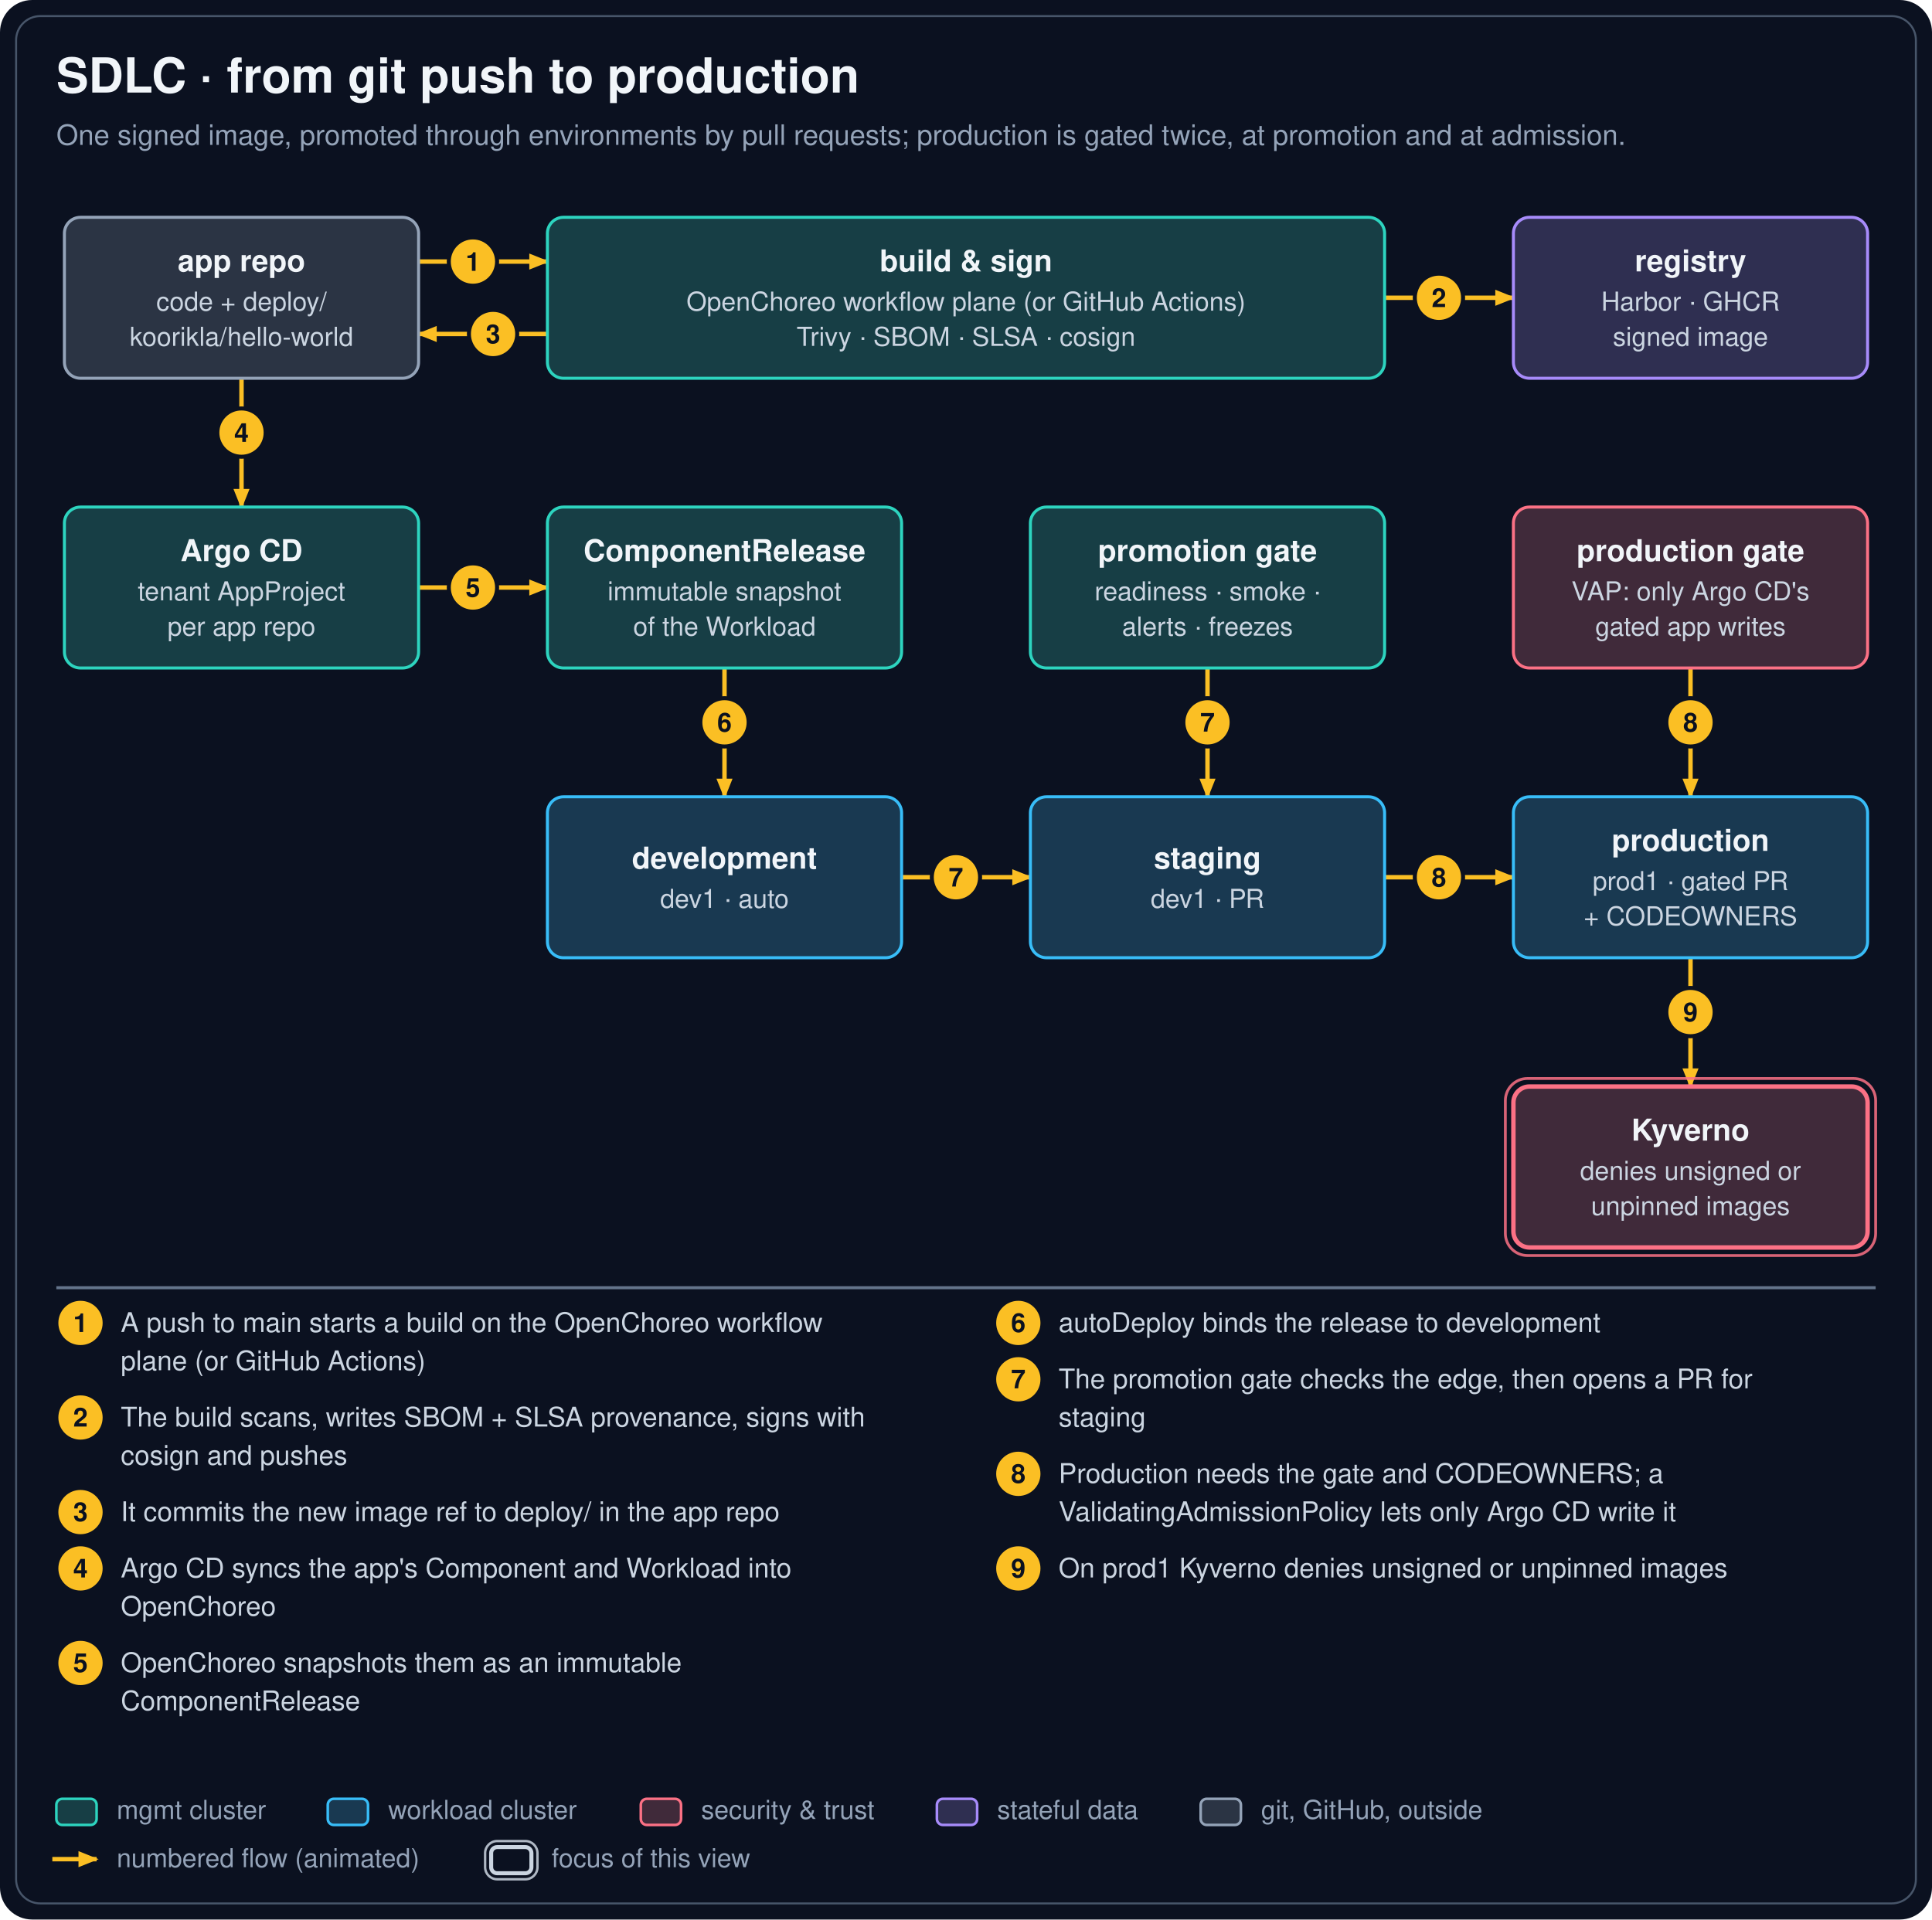
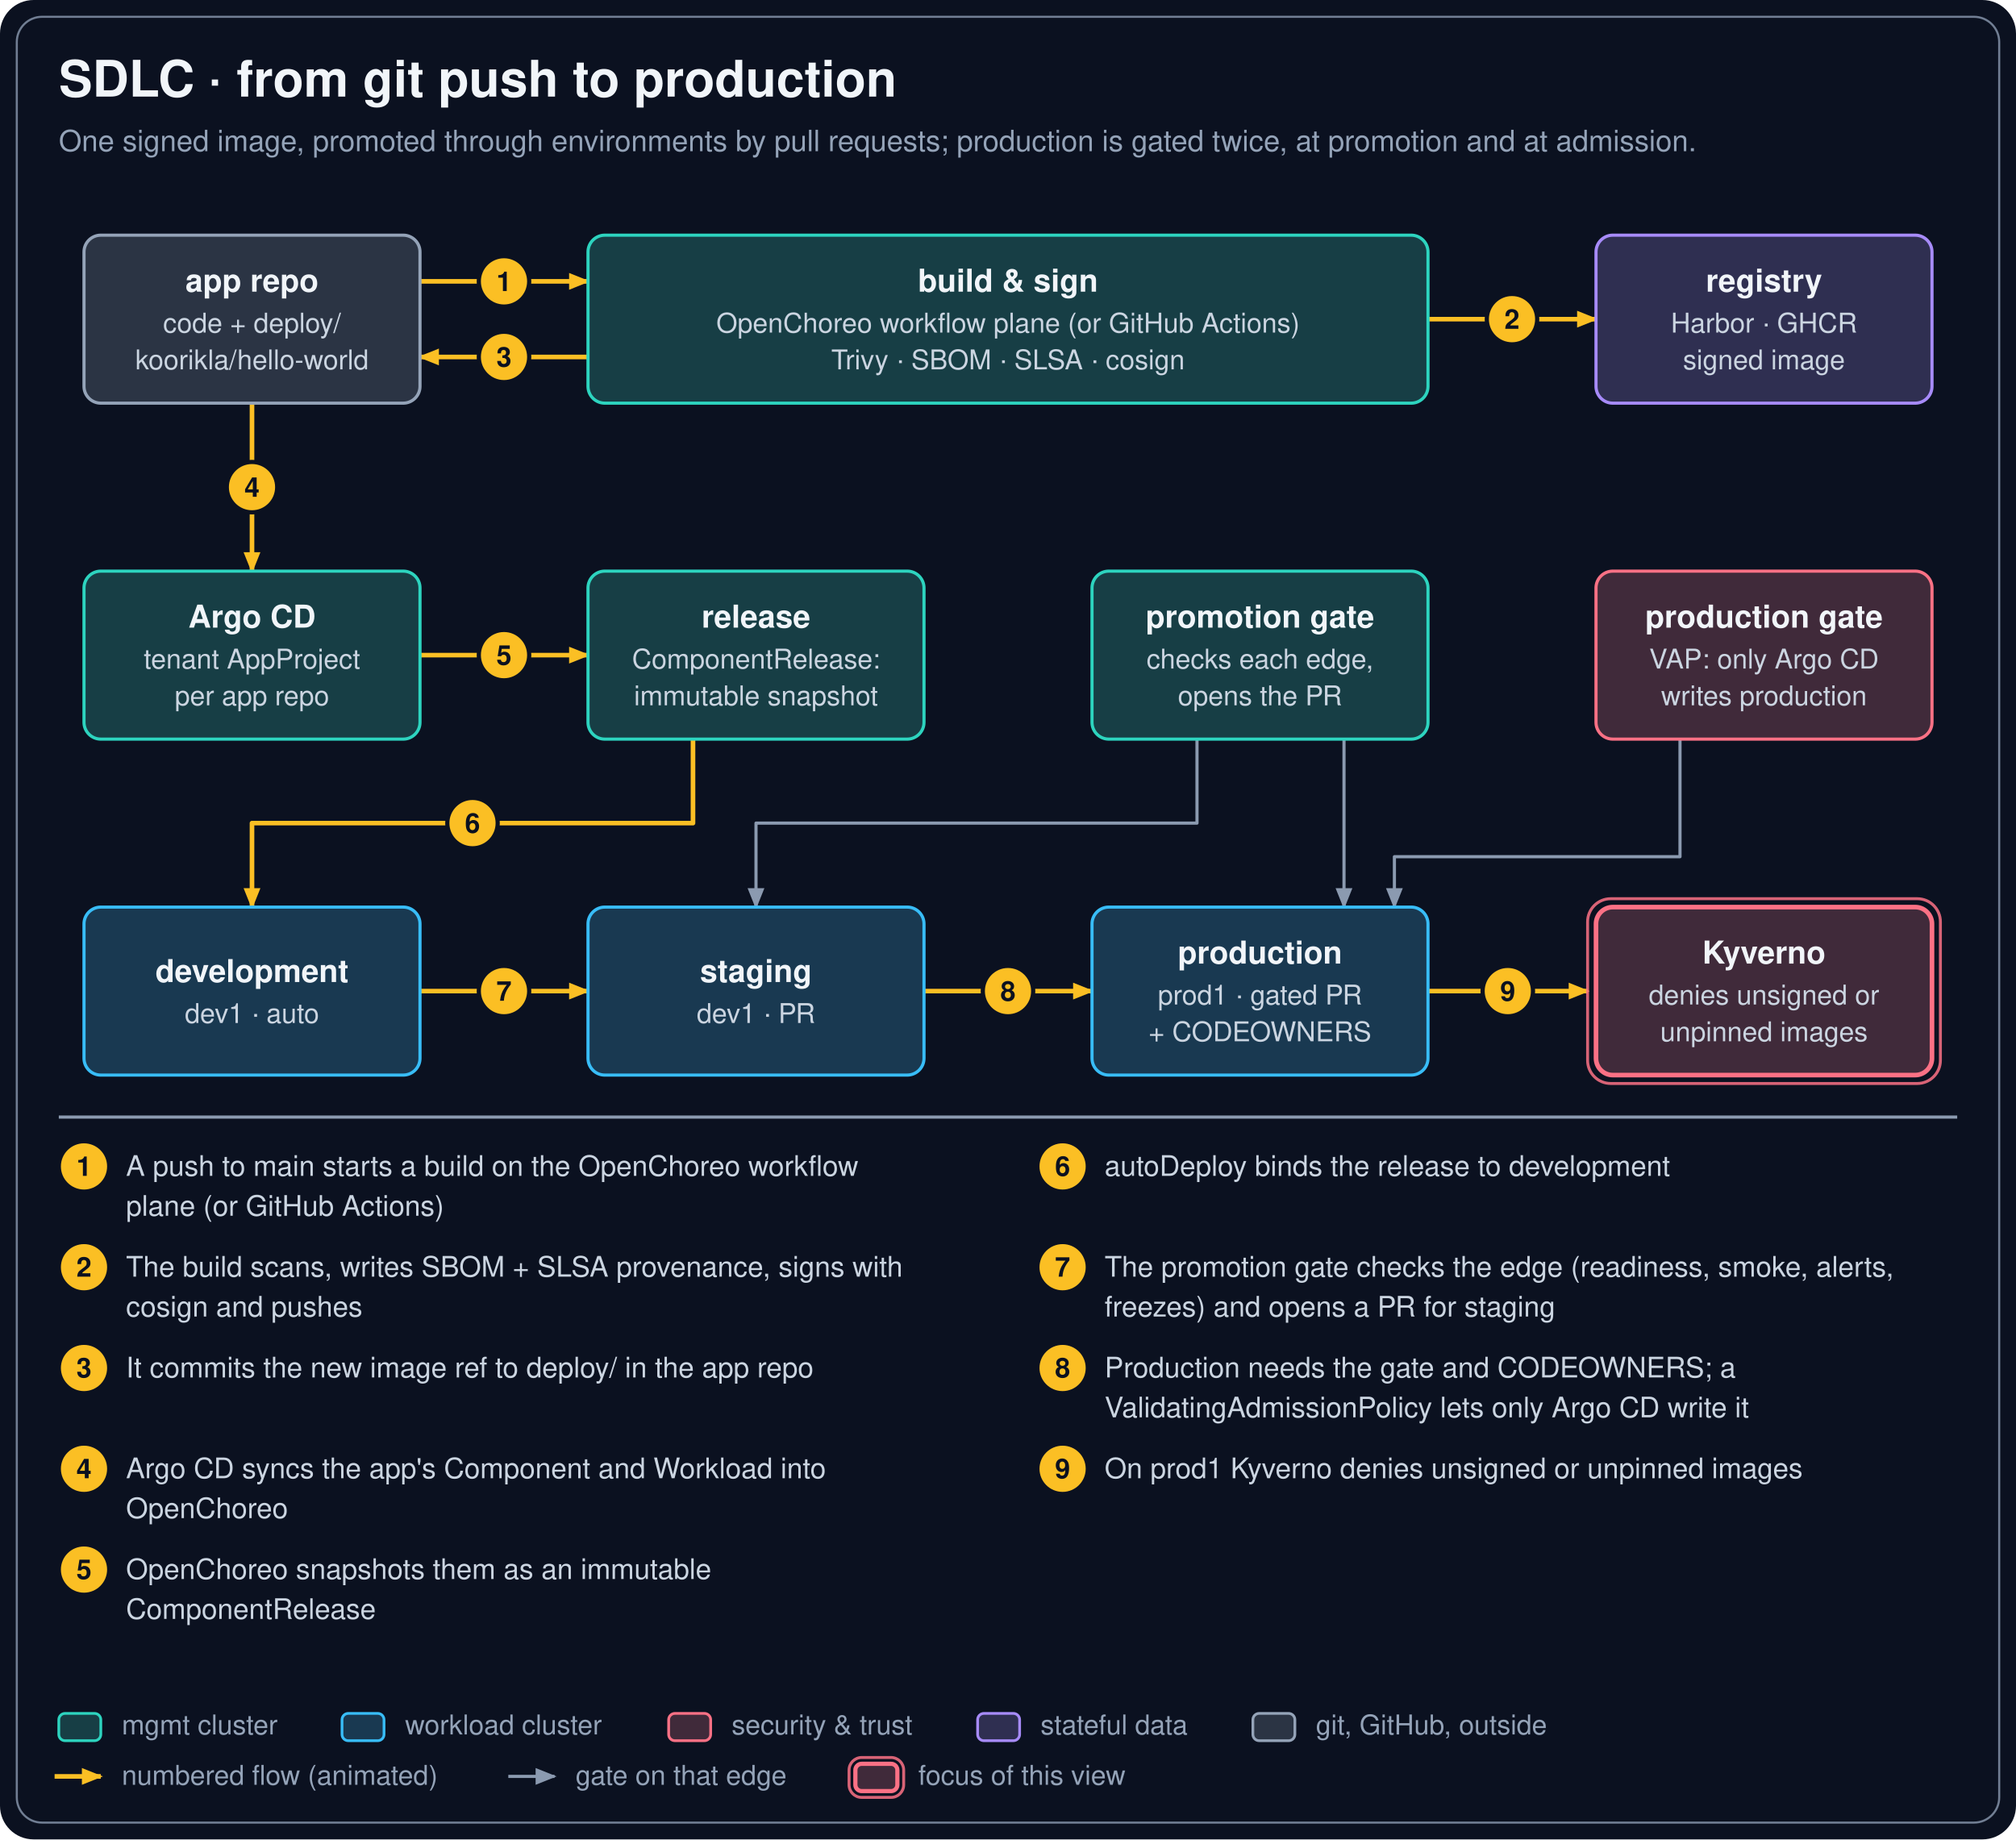
- <svg xmlns="http://www.w3.org/2000/svg" width="960" height="954" viewBox="0 0 960 954" role="img" aria-label="SDLC · from git push to production">
+ <svg xmlns="http://www.w3.org/2000/svg" width="960" height="876" viewBox="0 0 960 876" role="img" aria-label="SDLC · from git push to production">
  <style>.s{font-family:'Segoe UI','Helvetica Neue',Helvetica,Arial,'Liberation Sans',sans-serif}.m{font-family:'JetBrains Mono',SFMono-Regular,Menlo,Consolas,'Liberation Mono',monospace}.fx{fill:none;stroke-width:3.2;stroke-linecap:round;stroke-dasharray:4 10;opacity:0;animation:fxdash .9s linear infinite,fxseq 12.40s linear infinite both}@keyframes fxdash{to{stroke-dashoffset:-14}}@keyframes fxseq{0%{opacity:0}3%{opacity:1}21.3%{opacity:1}26.3%{opacity:0}100%{opacity:0}}@media (prefers-reduced-motion:reduce){.fx{animation:none;opacity:0}}</style>
  <defs>
+     <marker id="ah8b9ab0" markerWidth="10" markerHeight="8" refX="9" refY="4" orient="auto" markerUnits="userSpaceOnUse">
+       <path d="M0,0 L10,4 L0,8 z" fill="#8b9ab0" />
+     </marker>
    <marker id="ahfbbf24" markerWidth="10" markerHeight="8" refX="9" refY="4" orient="auto" markerUnits="userSpaceOnUse">
      <path d="M0,0 L10,4 L0,8 z" fill="#fbbf24" />
    </marker>
  </defs>
-   <rect width="960" height="954" rx="16" fill="#0b1120" />
-   <rect x="8" y="8" width="944" height="938" rx="12" fill="none" stroke="#475569" />
-   <path d="M 208.0 130.0 L 272.0 130.0" fill="none" stroke="#fbbf24" stroke-width="2.2" stroke-linejoin="round" marker-end="url(#ahfbbf24)" />
-   <path d="M 688.0 148.0 L 752.0 148.0" fill="none" stroke="#fbbf24" stroke-width="2.2" stroke-linejoin="round" marker-end="url(#ahfbbf24)" />
-   <path d="M 272.0 166.0 L 208.0 166.0" fill="none" stroke="#fbbf24" stroke-width="2.2" stroke-linejoin="round" marker-end="url(#ahfbbf24)" />
-   <path d="M 120.0 188.0 L 120.0 252.0" fill="none" stroke="#fbbf24" stroke-width="2.2" stroke-linejoin="round" marker-end="url(#ahfbbf24)" />
-   <path d="M 208.0 292.0 L 272.0 292.0" fill="none" stroke="#fbbf24" stroke-width="2.2" stroke-linejoin="round" marker-end="url(#ahfbbf24)" />
-   <path d="M 360.0 332.0 L 360.0 396.0" fill="none" stroke="#fbbf24" stroke-width="2.2" stroke-linejoin="round" marker-end="url(#ahfbbf24)" />
-   <path d="M 448.0 436.0 L 512.0 436.0" fill="none" stroke="#fbbf24" stroke-width="2.2" stroke-linejoin="round" marker-end="url(#ahfbbf24)" />
-   <path d="M 600.0 332.0 L 600.0 396.0" fill="none" stroke="#fbbf24" stroke-width="2.2" stroke-linejoin="round" marker-end="url(#ahfbbf24)" />
-   <path d="M 688.0 436.0 L 752.0 436.0" fill="none" stroke="#fbbf24" stroke-width="2.2" stroke-linejoin="round" marker-end="url(#ahfbbf24)" />
-   <path d="M 840.0 332.0 L 840.0 396.0" fill="none" stroke="#fbbf24" stroke-width="2.2" stroke-linejoin="round" marker-end="url(#ahfbbf24)" />
-   <path d="M 840.0 476.0 L 840.0 540.0" fill="none" stroke="#fbbf24" stroke-width="2.2" stroke-linejoin="round" marker-end="url(#ahfbbf24)" />
-   <path class="fx" d="M 208.0 130.0 L 272.0 130.0" stroke="#fde5a7" style="animation-delay:0s,0.00s" />
-   <path class="fx" d="M 688.0 148.0 L 752.0 148.0" stroke="#fde5a7" style="animation-delay:0s,1.10s" />
-   <path class="fx" d="M 272.0 166.0 L 208.0 166.0" stroke="#fde5a7" style="animation-delay:0s,2.20s" />
-   <path class="fx" d="M 120.0 188.0 L 120.0 252.0" stroke="#fde5a7" style="animation-delay:0s,3.30s" />
-   <path class="fx" d="M 208.0 292.0 L 272.0 292.0" stroke="#fde5a7" style="animation-delay:0s,4.40s" />
-   <path class="fx" d="M 360.0 332.0 L 360.0 396.0" stroke="#fde5a7" style="animation-delay:0s,5.50s" />
-   <path class="fx" d="M 448.0 436.0 L 512.0 436.0" stroke="#fde5a7" style="animation-delay:0s,6.60s" />
-   <path class="fx" d="M 600.0 332.0 L 600.0 396.0" stroke="#fde5a7" style="animation-delay:0s,6.60s" />
-   <path class="fx" d="M 688.0 436.0 L 752.0 436.0" stroke="#fde5a7" style="animation-delay:0s,7.70s" />
-   <path class="fx" d="M 840.0 332.0 L 840.0 396.0" stroke="#fde5a7" style="animation-delay:0s,7.70s" />
-   <path class="fx" d="M 840.0 476.0 L 840.0 540.0" stroke="#fde5a7" style="animation-delay:0s,8.80s" />
-   <rect x="32" y="108" width="176" height="80" rx="8" fill="#2b3444" stroke="#94a3b8" stroke-width="1.5" />
-   <text class="s" x="120.0" y="134.9" font-size="15" fill="#f1f5f9" font-weight="600" text-anchor="middle">app repo</text>
-   <text class="s" x="120.0" y="154.4" font-size="13" fill="#cbd5e1" text-anchor="middle">code + deploy/</text>
-   <text class="s" x="120.0" y="171.9" font-size="13" fill="#cbd5e1" text-anchor="middle">koorikla/hello-world</text>
-   <rect x="272" y="108" width="416" height="80" rx="8" fill="#173e45" stroke="#2dd4bf" stroke-width="1.5" />
-   <text class="s" x="480.0" y="134.9" font-size="15" fill="#f1f5f9" font-weight="600" text-anchor="middle">build &amp; sign</text>
-   <text class="s" x="480.0" y="154.4" font-size="13" fill="#cbd5e1" text-anchor="middle">OpenChoreo workflow plane (or GitHub Actions)</text>
-   <text class="s" x="480.0" y="171.9" font-size="13" fill="#cbd5e1" text-anchor="middle">Trivy · SBOM · SLSA · cosign</text>
-   <rect x="752" y="108" width="176" height="80" rx="8" fill="#2f2f51" stroke="#a78bfa" stroke-width="1.5" />
-   <text class="s" x="840.0" y="134.9" font-size="15" fill="#f1f5f9" font-weight="600" text-anchor="middle">registry</text>
-   <text class="s" x="840.0" y="154.4" font-size="13" fill="#cbd5e1" text-anchor="middle">Harbor · GHCR</text>
-   <text class="s" x="840.0" y="171.9" font-size="13" fill="#cbd5e1" text-anchor="middle">signed image</text>
-   <rect x="32" y="252" width="176" height="80" rx="8" fill="#173e45" stroke="#2dd4bf" stroke-width="1.5" />
-   <text class="s" x="120.0" y="278.9" font-size="15" fill="#f1f5f9" font-weight="600" text-anchor="middle">Argo CD</text>
-   <text class="s" x="120.0" y="298.4" font-size="13" fill="#cbd5e1" text-anchor="middle">tenant AppProject</text>
-   <text class="s" x="120.0" y="315.9" font-size="13" fill="#cbd5e1" text-anchor="middle">per app repo</text>
-   <rect x="272" y="252" width="176" height="80" rx="8" fill="#173e45" stroke="#2dd4bf" stroke-width="1.5" />
-   <text class="s" x="360.0" y="278.9" font-size="15" fill="#f1f5f9" font-weight="600" text-anchor="middle">ComponentRelease</text>
-   <text class="s" x="360.0" y="298.4" font-size="13" fill="#cbd5e1" text-anchor="middle">immutable snapshot</text>
-   <text class="s" x="360.0" y="315.9" font-size="13" fill="#cbd5e1" text-anchor="middle">of the Workload</text>
-   <rect x="512" y="252" width="176" height="80" rx="8" fill="#173e45" stroke="#2dd4bf" stroke-width="1.5" />
-   <text class="s" x="600.0" y="278.9" font-size="15" fill="#f1f5f9" font-weight="600" text-anchor="middle">promotion gate</text>
-   <text class="s" x="600.0" y="298.4" font-size="13" fill="#cbd5e1" text-anchor="middle">readiness · smoke ·</text>
-   <text class="s" x="600.0" y="315.9" font-size="13" fill="#cbd5e1" text-anchor="middle">alerts · freezes</text>
-   <rect x="752" y="252" width="176" height="80" rx="8" fill="#402a3a" stroke="#fb7185" stroke-width="1.5" />
-   <text class="s" x="840.0" y="278.9" font-size="15" fill="#f1f5f9" font-weight="600" text-anchor="middle">production gate</text>
-   <text class="s" x="840.0" y="298.4" font-size="13" fill="#cbd5e1" text-anchor="middle">VAP: only Argo CD's</text>
-   <text class="s" x="840.0" y="315.9" font-size="13" fill="#cbd5e1" text-anchor="middle">gated app writes</text>
-   <rect x="272" y="396" width="176" height="80" rx="8" fill="#193951" stroke="#38bdf8" stroke-width="1.5" />
-   <text class="s" x="360.0" y="431.7" font-size="15" fill="#f1f5f9" font-weight="600" text-anchor="middle">development</text>
-   <text class="s" x="360.0" y="451.2" font-size="13" fill="#cbd5e1" text-anchor="middle">dev1 · auto</text>
-   <rect x="512" y="396" width="176" height="80" rx="8" fill="#193951" stroke="#38bdf8" stroke-width="1.5" />
-   <text class="s" x="600.0" y="431.7" font-size="15" fill="#f1f5f9" font-weight="600" text-anchor="middle">staging</text>
-   <text class="s" x="600.0" y="451.2" font-size="13" fill="#cbd5e1" text-anchor="middle">dev1 · PR</text>
-   <rect x="752" y="396" width="176" height="80" rx="8" fill="#193951" stroke="#38bdf8" stroke-width="1.5" />
-   <text class="s" x="840.0" y="422.9" font-size="15" fill="#f1f5f9" font-weight="600" text-anchor="middle">production</text>
-   <text class="s" x="840.0" y="442.4" font-size="13" fill="#cbd5e1" text-anchor="middle">prod1 · gated PR</text>
-   <text class="s" x="840.0" y="459.9" font-size="13" fill="#cbd5e1" text-anchor="middle">+ CODEOWNERS</text>
-   <rect x="748" y="536" width="184" height="88" rx="11" fill="none" stroke="#fb7185" stroke-opacity=".85" stroke-width="1.4" />
-   <rect x="752" y="540" width="176" height="80" rx="8" fill="#402a3a" stroke="#fb7185" stroke-width="2.2" />
-   <text class="s" x="840.0" y="566.9" font-size="15" fill="#f1f5f9" font-weight="600" text-anchor="middle">Kyverno</text>
-   <text class="s" x="840.0" y="586.4" font-size="13" fill="#cbd5e1" text-anchor="middle">denies unsigned or</text>
-   <text class="s" x="840.0" y="603.9" font-size="13" fill="#cbd5e1" text-anchor="middle">unpinned images</text>
+   <rect width="960" height="876" rx="16" fill="#0b1120" />
+   <rect x="8" y="8" width="944" height="860" rx="12" fill="none" stroke="#8b9ab0" stroke-opacity=".8" />
+   <path d="M 200.0 134.0 L 280.0 134.0" fill="none" stroke="#fbbf24" stroke-width="2.2" stroke-linejoin="round" marker-end="url(#ahfbbf24)" />
+   <path d="M 680.0 152.0 L 760.0 152.0" fill="none" stroke="#fbbf24" stroke-width="2.2" stroke-linejoin="round" marker-end="url(#ahfbbf24)" />
+   <path d="M 280.0 170.0 L 200.0 170.0" fill="none" stroke="#fbbf24" stroke-width="2.2" stroke-linejoin="round" marker-end="url(#ahfbbf24)" />
+   <path d="M 120.0 192.0 L 120.0 272.0" fill="none" stroke="#fbbf24" stroke-width="2.2" stroke-linejoin="round" marker-end="url(#ahfbbf24)" />
+   <path d="M 200.0 312.0 L 280.0 312.0" fill="none" stroke="#fbbf24" stroke-width="2.2" stroke-linejoin="round" marker-end="url(#ahfbbf24)" />
+   <path d="M 330.0 352.0 L 330.0 392.0 L 120.0 392.0 L 120.0 432.0" fill="none" stroke="#fbbf24" stroke-width="2.2" stroke-linejoin="round" marker-end="url(#ahfbbf24)" />
+   <path d="M 200.0 472.0 L 280.0 472.0" fill="none" stroke="#fbbf24" stroke-width="2.2" stroke-linejoin="round" marker-end="url(#ahfbbf24)" />
+   <path d="M 440.0 472.0 L 520.0 472.0" fill="none" stroke="#fbbf24" stroke-width="2.2" stroke-linejoin="round" marker-end="url(#ahfbbf24)" />
+   <path d="M 680.0 472.0 L 756.0 472.0" fill="none" stroke="#fbbf24" stroke-width="2.2" stroke-linejoin="round" marker-end="url(#ahfbbf24)" />
+   <path d="M 570.0 352.0 L 570.0 392.0 L 360.0 392.0 L 360.0 432.0" fill="none" stroke="#8b9ab0" stroke-width="1.5" stroke-linejoin="round" marker-end="url(#ah8b9ab0)" />
+   <path d="M 640.0 352.0 L 640.0 432.0" fill="none" stroke="#8b9ab0" stroke-width="1.5" stroke-linejoin="round" marker-end="url(#ah8b9ab0)" />
+   <path d="M 800.0 352.0 L 800.0 408.0 L 664.0 408.0 L 664.0 432.0" fill="none" stroke="#8b9ab0" stroke-width="1.5" stroke-linejoin="round" marker-end="url(#ah8b9ab0)" />
+   <path class="fx" d="M 200.0 134.0 L 280.0 134.0" stroke="#fde5a7" style="animation-delay:0s,0.00s" />
+   <path class="fx" d="M 680.0 152.0 L 760.0 152.0" stroke="#fde5a7" style="animation-delay:0s,1.10s" />
+   <path class="fx" d="M 280.0 170.0 L 200.0 170.0" stroke="#fde5a7" style="animation-delay:0s,2.20s" />
+   <path class="fx" d="M 120.0 192.0 L 120.0 272.0" stroke="#fde5a7" style="animation-delay:0s,3.30s" />
+   <path class="fx" d="M 200.0 312.0 L 280.0 312.0" stroke="#fde5a7" style="animation-delay:0s,4.40s" />
+   <path class="fx" d="M 330.0 352.0 L 330.0 392.0 L 120.0 392.0 L 120.0 432.0" stroke="#fde5a7" style="animation-delay:0s,5.50s" />
+   <path class="fx" d="M 200.0 472.0 L 280.0 472.0" stroke="#fde5a7" style="animation-delay:0s,6.60s" />
+   <path class="fx" d="M 440.0 472.0 L 520.0 472.0" stroke="#fde5a7" style="animation-delay:0s,7.70s" />
+   <path class="fx" d="M 680.0 472.0 L 756.0 472.0" stroke="#fde5a7" style="animation-delay:0s,8.80s" />
+   <rect x="40" y="112" width="160" height="80" rx="8" fill="#2b3444" stroke="#94a3b8" stroke-width="1.5" />
+   <text class="s" x="120.0" y="138.9" font-size="15" fill="#f1f5f9" font-weight="600" text-anchor="middle">app repo</text>
+   <text class="s" x="120.0" y="158.4" font-size="13" fill="#cbd5e1" text-anchor="middle">code + deploy/</text>
+   <text class="s" x="120.0" y="175.9" font-size="13" fill="#cbd5e1" text-anchor="middle">koorikla/hello-world</text>
+   <rect x="280" y="112" width="400" height="80" rx="8" fill="#173e45" stroke="#2dd4bf" stroke-width="1.5" />
+   <text class="s" x="480.0" y="138.9" font-size="15" fill="#f1f5f9" font-weight="600" text-anchor="middle">build &amp; sign</text>
+   <text class="s" x="480.0" y="158.4" font-size="13" fill="#cbd5e1" text-anchor="middle">OpenChoreo workflow plane (or GitHub Actions)</text>
+   <text class="s" x="480.0" y="175.9" font-size="13" fill="#cbd5e1" text-anchor="middle">Trivy · SBOM · SLSA · cosign</text>
+   <rect x="760" y="112" width="160" height="80" rx="8" fill="#2f2f51" stroke="#a78bfa" stroke-width="1.5" />
+   <text class="s" x="840.0" y="138.9" font-size="15" fill="#f1f5f9" font-weight="600" text-anchor="middle">registry</text>
+   <text class="s" x="840.0" y="158.4" font-size="13" fill="#cbd5e1" text-anchor="middle">Harbor · GHCR</text>
+   <text class="s" x="840.0" y="175.9" font-size="13" fill="#cbd5e1" text-anchor="middle">signed image</text>
+   <rect x="40" y="272" width="160" height="80" rx="8" fill="#173e45" stroke="#2dd4bf" stroke-width="1.5" />
+   <text class="s" x="120.0" y="298.9" font-size="15" fill="#f1f5f9" font-weight="600" text-anchor="middle">Argo CD</text>
+   <text class="s" x="120.0" y="318.4" font-size="13" fill="#cbd5e1" text-anchor="middle">tenant AppProject</text>
+   <text class="s" x="120.0" y="335.9" font-size="13" fill="#cbd5e1" text-anchor="middle">per app repo</text>
+   <rect x="280" y="272" width="160" height="80" rx="8" fill="#173e45" stroke="#2dd4bf" stroke-width="1.5" />
+   <text class="s" x="360.0" y="298.9" font-size="15" fill="#f1f5f9" font-weight="600" text-anchor="middle">release</text>
+   <text class="s" x="360.0" y="318.4" font-size="13" fill="#cbd5e1" text-anchor="middle">ComponentRelease:</text>
+   <text class="s" x="360.0" y="335.9" font-size="13" fill="#cbd5e1" text-anchor="middle">immutable snapshot</text>
+   <rect x="520" y="272" width="160" height="80" rx="8" fill="#173e45" stroke="#2dd4bf" stroke-width="1.5" />
+   <text class="s" x="600.0" y="298.9" font-size="15" fill="#f1f5f9" font-weight="600" text-anchor="middle">promotion gate</text>
+   <text class="s" x="600.0" y="318.4" font-size="13" fill="#cbd5e1" text-anchor="middle">checks each edge,</text>
+   <text class="s" x="600.0" y="335.9" font-size="13" fill="#cbd5e1" text-anchor="middle">opens the PR</text>
+   <rect x="760" y="272" width="160" height="80" rx="8" fill="#402a3a" stroke="#fb7185" stroke-width="1.5" />
+   <text class="s" x="840.0" y="298.9" font-size="15" fill="#f1f5f9" font-weight="600" text-anchor="middle">production gate</text>
+   <text class="s" x="840.0" y="318.4" font-size="13" fill="#cbd5e1" text-anchor="middle">VAP: only Argo CD</text>
+   <text class="s" x="840.0" y="335.9" font-size="13" fill="#cbd5e1" text-anchor="middle">writes production</text>
+   <rect x="40" y="432" width="160" height="80" rx="8" fill="#193951" stroke="#38bdf8" stroke-width="1.5" />
+   <text class="s" x="120.0" y="467.7" font-size="15" fill="#f1f5f9" font-weight="600" text-anchor="middle">development</text>
+   <text class="s" x="120.0" y="487.2" font-size="13" fill="#cbd5e1" text-anchor="middle">dev1 · auto</text>
+   <rect x="280" y="432" width="160" height="80" rx="8" fill="#193951" stroke="#38bdf8" stroke-width="1.5" />
+   <text class="s" x="360.0" y="467.7" font-size="15" fill="#f1f5f9" font-weight="600" text-anchor="middle">staging</text>
+   <text class="s" x="360.0" y="487.2" font-size="13" fill="#cbd5e1" text-anchor="middle">dev1 · PR</text>
+   <rect x="520" y="432" width="160" height="80" rx="8" fill="#193951" stroke="#38bdf8" stroke-width="1.5" />
+   <text class="s" x="600.0" y="458.9" font-size="15" fill="#f1f5f9" font-weight="600" text-anchor="middle">production</text>
+   <text class="s" x="600.0" y="478.4" font-size="13" fill="#cbd5e1" text-anchor="middle">prod1 · gated PR</text>
+   <text class="s" x="600.0" y="495.9" font-size="13" fill="#cbd5e1" text-anchor="middle">+ CODEOWNERS</text>
+   <rect x="756" y="428" width="168" height="88" rx="11" fill="none" stroke="#fb7185" stroke-opacity=".85" stroke-width="1.4" />
+   <rect x="760" y="432" width="160" height="80" rx="8" fill="#402a3a" stroke="#fb7185" stroke-width="2.2" />
+   <text class="s" x="840.0" y="458.9" font-size="15" fill="#f1f5f9" font-weight="600" text-anchor="middle">Kyverno</text>
+   <text class="s" x="840.0" y="478.4" font-size="13" fill="#cbd5e1" text-anchor="middle">denies unsigned or</text>
+   <text class="s" x="840.0" y="495.9" font-size="13" fill="#cbd5e1" text-anchor="middle">unpinned images</text>
  <text class="s" x="28.0" y="46.0" font-size="24" fill="#f1f5f9" font-weight="700">SDLC · from git push to production</text>
  <text class="s" x="28.0" y="72.0" font-size="14" fill="#94a3b8">One signed image, promoted through environments by pull requests; production is gated twice, at promotion and at admission.</text>
-   <circle cx="235.0" cy="130.0" r="12" fill="#fbbf24" stroke="#0b1120" stroke-width="2" />
-   <text class="s" x="235.0" y="134.6" font-size="13" font-weight="700" fill="#0b1120" text-anchor="middle">1</text>
-   <circle cx="715.0" cy="148.0" r="12" fill="#fbbf24" stroke="#0b1120" stroke-width="2" />
-   <text class="s" x="715.0" y="152.6" font-size="13" font-weight="700" fill="#0b1120" text-anchor="middle">2</text>
-   <circle cx="245.0" cy="166.0" r="12" fill="#fbbf24" stroke="#0b1120" stroke-width="2" />
-   <text class="s" x="245.0" y="170.6" font-size="13" font-weight="700" fill="#0b1120" text-anchor="middle">3</text>
-   <circle cx="120.0" cy="215.0" r="12" fill="#fbbf24" stroke="#0b1120" stroke-width="2" />
-   <text class="s" x="120.0" y="219.6" font-size="13" font-weight="700" fill="#0b1120" text-anchor="middle">4</text>
-   <circle cx="235.0" cy="292.0" r="12" fill="#fbbf24" stroke="#0b1120" stroke-width="2" />
-   <text class="s" x="235.0" y="296.6" font-size="13" font-weight="700" fill="#0b1120" text-anchor="middle">5</text>
-   <circle cx="360.0" cy="359.0" r="12" fill="#fbbf24" stroke="#0b1120" stroke-width="2" />
-   <text class="s" x="360.0" y="363.6" font-size="13" font-weight="700" fill="#0b1120" text-anchor="middle">6</text>
-   <circle cx="475.0" cy="436.0" r="12" fill="#fbbf24" stroke="#0b1120" stroke-width="2" />
-   <text class="s" x="475.0" y="440.6" font-size="13" font-weight="700" fill="#0b1120" text-anchor="middle">7</text>
-   <circle cx="600.0" cy="359.0" r="12" fill="#fbbf24" stroke="#0b1120" stroke-width="2" />
-   <text class="s" x="600.0" y="363.6" font-size="13" font-weight="700" fill="#0b1120" text-anchor="middle">7</text>
-   <circle cx="715.0" cy="436.0" r="12" fill="#fbbf24" stroke="#0b1120" stroke-width="2" />
-   <text class="s" x="715.0" y="440.6" font-size="13" font-weight="700" fill="#0b1120" text-anchor="middle">8</text>
-   <circle cx="840.0" cy="359.0" r="12" fill="#fbbf24" stroke="#0b1120" stroke-width="2" />
-   <text class="s" x="840.0" y="363.6" font-size="13" font-weight="700" fill="#0b1120" text-anchor="middle">8</text>
-   <circle cx="840.0" cy="503.0" r="12" fill="#fbbf24" stroke="#0b1120" stroke-width="2" />
-   <text class="s" x="840.0" y="507.6" font-size="13" font-weight="700" fill="#0b1120" text-anchor="middle">9</text>
-   <line x1="28" y1="640" x2="932" y2="640" stroke="#64748b" stroke-width="1.5" />
-   <circle cx="40.0" cy="657.5" r="11" fill="#fbbf24" />
-   <text class="s" x="40.0" y="662" font-size="13" font-weight="700" fill="#0b1120" text-anchor="middle">1</text>
-   <text class="s" x="60.0" y="662.0" font-size="13.5" fill="#cbd5e1">A push to main starts a build on the OpenChoreo workflow</text>
-   <text class="s" x="60.0" y="681.0" font-size="13.5" fill="#cbd5e1">plane (or GitHub Actions)</text>
-   <circle cx="40.0" cy="704.5" r="11" fill="#fbbf24" />
-   <text class="s" x="40.0" y="709" font-size="13" font-weight="700" fill="#0b1120" text-anchor="middle">2</text>
-   <text class="s" x="60.0" y="709.0" font-size="13.5" fill="#cbd5e1">The build scans, writes SBOM + SLSA provenance, signs with</text>
-   <text class="s" x="60.0" y="728.0" font-size="13.5" fill="#cbd5e1">cosign and pushes</text>
-   <circle cx="40.0" cy="751.5" r="11" fill="#fbbf24" />
-   <text class="s" x="40.0" y="756" font-size="13" font-weight="700" fill="#0b1120" text-anchor="middle">3</text>
-   <text class="s" x="60.0" y="756.0" font-size="13.5" fill="#cbd5e1">It commits the new image ref to deploy/ in the app repo</text>
-   <circle cx="40.0" cy="779.5" r="11" fill="#fbbf24" />
-   <text class="s" x="40.0" y="784" font-size="13" font-weight="700" fill="#0b1120" text-anchor="middle">4</text>
-   <text class="s" x="60.0" y="784.0" font-size="13.5" fill="#cbd5e1">Argo CD syncs the app's Component and Workload into</text>
-   <text class="s" x="60.0" y="803.0" font-size="13.5" fill="#cbd5e1">OpenChoreo</text>
-   <circle cx="40.0" cy="826.5" r="11" fill="#fbbf24" />
-   <text class="s" x="40.0" y="831" font-size="13" font-weight="700" fill="#0b1120" text-anchor="middle">5</text>
-   <text class="s" x="60.0" y="831.0" font-size="13.5" fill="#cbd5e1">OpenChoreo snapshots them as an immutable</text>
-   <text class="s" x="60.0" y="850.0" font-size="13.5" fill="#cbd5e1">ComponentRelease</text>
-   <circle cx="506.0" cy="657.5" r="11" fill="#fbbf24" />
-   <text class="s" x="506.0" y="662" font-size="13" font-weight="700" fill="#0b1120" text-anchor="middle">6</text>
-   <text class="s" x="526.0" y="662.0" font-size="13.5" fill="#cbd5e1">autoDeploy binds the release to development</text>
-   <circle cx="506.0" cy="685.5" r="11" fill="#fbbf24" />
-   <text class="s" x="506.0" y="690" font-size="13" font-weight="700" fill="#0b1120" text-anchor="middle">7</text>
-   <text class="s" x="526.0" y="690.0" font-size="13.5" fill="#cbd5e1">The promotion gate checks the edge, then opens a PR for</text>
-   <text class="s" x="526.0" y="709.0" font-size="13.5" fill="#cbd5e1">staging</text>
-   <circle cx="506.0" cy="732.5" r="11" fill="#fbbf24" />
-   <text class="s" x="506.0" y="737" font-size="13" font-weight="700" fill="#0b1120" text-anchor="middle">8</text>
-   <text class="s" x="526.0" y="737.0" font-size="13.5" fill="#cbd5e1">Production needs the gate and CODEOWNERS; a</text>
-   <text class="s" x="526.0" y="756.0" font-size="13.5" fill="#cbd5e1">ValidatingAdmissionPolicy lets only Argo CD write it</text>
-   <circle cx="506.0" cy="779.5" r="11" fill="#fbbf24" />
-   <text class="s" x="506.0" y="784" font-size="13" font-weight="700" fill="#0b1120" text-anchor="middle">9</text>
-   <text class="s" x="526.0" y="784.0" font-size="13.5" fill="#cbd5e1">On prod1 Kyverno denies unsigned or unpinned images</text>
-   <rect x="28" y="894" width="20" height="13" rx="3" fill="#173e45" stroke="#2dd4bf" stroke-width="1.3" />
-   <text class="s" x="58.0" y="904.0" font-size="13" fill="#94a3b8">mgmt cluster</text>
-   <rect x="162.863" y="894" width="20" height="13" rx="3" fill="#193951" stroke="#38bdf8" stroke-width="1.3" />
-   <text class="s" x="192.9" y="904.0" font-size="13" fill="#94a3b8">workload cluster</text>
-   <rect x="318.41" y="894" width="20" height="13" rx="3" fill="#402a3a" stroke="#fb7185" stroke-width="1.3" />
-   <text class="s" x="348.4" y="904.0" font-size="13" fill="#94a3b8">security &amp; trust</text>
-   <rect x="465.537" y="894" width="20" height="13" rx="3" fill="#2f2f51" stroke="#a78bfa" stroke-width="1.3" />
-   <text class="s" x="495.5" y="904.0" font-size="13" fill="#94a3b8">stateful data</text>
-   <rect x="596.61" y="894" width="20" height="13" rx="3" fill="#2b3444" stroke="#94a3b8" stroke-width="1.3" />
-   <text class="s" x="626.6" y="904.0" font-size="13" fill="#94a3b8">git, GitHub, outside</text>
-   <path d="M 26 924 L 48 924" stroke="#fbbf24" stroke-width="2.2" marker-end="url(#ahfbbf24)" />
-   <path class="fx" d="M 26 924 L 48 924" stroke="#fde5a7" style="animation-delay:0s,0.00s" />
-   <text class="s" x="58.0" y="928.0" font-size="13" fill="#94a3b8">numbered flow (animated)</text>
-   <rect x="241.055" y="915" width="26" height="19" rx="6" fill="none" stroke="#cbd5e1" stroke-opacity=".85" stroke-width="1.2" />
-   <rect x="244.055" y="918" width="20" height="13" rx="3" fill="none" stroke="#cbd5e1" stroke-width="2" />
-   <text class="s" x="274.1" y="928.0" font-size="13" fill="#94a3b8">focus of this view</text>
+   <circle cx="240.0" cy="134.0" r="12" fill="#fbbf24" stroke="#0b1120" stroke-width="2" />
+   <text class="s" x="240.0" y="138.6" font-size="13" font-weight="700" fill="#0b1120" text-anchor="middle">1</text>
+   <circle cx="720.0" cy="152.0" r="12" fill="#fbbf24" stroke="#0b1120" stroke-width="2" />
+   <text class="s" x="720.0" y="156.6" font-size="13" font-weight="700" fill="#0b1120" text-anchor="middle">2</text>
+   <circle cx="240.0" cy="170.0" r="12" fill="#fbbf24" stroke="#0b1120" stroke-width="2" />
+   <text class="s" x="240.0" y="174.6" font-size="13" font-weight="700" fill="#0b1120" text-anchor="middle">3</text>
+   <circle cx="120.0" cy="232.0" r="12" fill="#fbbf24" stroke="#0b1120" stroke-width="2" />
+   <text class="s" x="120.0" y="236.6" font-size="13" font-weight="700" fill="#0b1120" text-anchor="middle">4</text>
+   <circle cx="240.0" cy="312.0" r="12" fill="#fbbf24" stroke="#0b1120" stroke-width="2" />
+   <text class="s" x="240.0" y="316.6" font-size="13" font-weight="700" fill="#0b1120" text-anchor="middle">5</text>
+   <circle cx="225.0" cy="392.0" r="12" fill="#fbbf24" stroke="#0b1120" stroke-width="2" />
+   <text class="s" x="225.0" y="396.6" font-size="13" font-weight="700" fill="#0b1120" text-anchor="middle">6</text>
+   <circle cx="240.0" cy="472.0" r="12" fill="#fbbf24" stroke="#0b1120" stroke-width="2" />
+   <text class="s" x="240.0" y="476.6" font-size="13" font-weight="700" fill="#0b1120" text-anchor="middle">7</text>
+   <circle cx="480.0" cy="472.0" r="12" fill="#fbbf24" stroke="#0b1120" stroke-width="2" />
+   <text class="s" x="480.0" y="476.6" font-size="13" font-weight="700" fill="#0b1120" text-anchor="middle">8</text>
+   <circle cx="718.0" cy="472.0" r="12" fill="#fbbf24" stroke="#0b1120" stroke-width="2" />
+   <text class="s" x="718.0" y="476.6" font-size="13" font-weight="700" fill="#0b1120" text-anchor="middle">9</text>
+   <line x1="28" y1="532" x2="932" y2="532" stroke="#8b9ab0" stroke-width="1.5" />
+   <circle cx="40.0" cy="555.5" r="11" fill="#fbbf24" />
+   <text class="s" x="40.0" y="560" font-size="13" font-weight="700" fill="#0b1120" text-anchor="middle">1</text>
+   <text class="s" x="60.0" y="560.0" font-size="13.5" fill="#cbd5e1">A push to main starts a build on the OpenChoreo workflow</text>
+   <text class="s" x="60.0" y="579.0" font-size="13.5" fill="#cbd5e1">plane (or GitHub Actions)</text>
+   <circle cx="506.0" cy="555.5" r="11" fill="#fbbf24" />
+   <text class="s" x="506.0" y="560" font-size="13" font-weight="700" fill="#0b1120" text-anchor="middle">6</text>
+   <text class="s" x="526.0" y="560.0" font-size="13.5" fill="#cbd5e1">autoDeploy binds the release to development</text>
+   <circle cx="40.0" cy="603.5" r="11" fill="#fbbf24" />
+   <text class="s" x="40.0" y="608" font-size="13" font-weight="700" fill="#0b1120" text-anchor="middle">2</text>
+   <text class="s" x="60.0" y="608.0" font-size="13.5" fill="#cbd5e1">The build scans, writes SBOM + SLSA provenance, signs with</text>
+   <text class="s" x="60.0" y="627.0" font-size="13.5" fill="#cbd5e1">cosign and pushes</text>
+   <circle cx="506.0" cy="603.5" r="11" fill="#fbbf24" />
+   <text class="s" x="506.0" y="608" font-size="13" font-weight="700" fill="#0b1120" text-anchor="middle">7</text>
+   <text class="s" x="526.0" y="608.0" font-size="13.5" fill="#cbd5e1">The promotion gate checks the edge (readiness, smoke, alerts,</text>
+   <text class="s" x="526.0" y="627.0" font-size="13.5" fill="#cbd5e1">freezes) and opens a PR for staging</text>
+   <circle cx="40.0" cy="651.5" r="11" fill="#fbbf24" />
+   <text class="s" x="40.0" y="656" font-size="13" font-weight="700" fill="#0b1120" text-anchor="middle">3</text>
+   <text class="s" x="60.0" y="656.0" font-size="13.5" fill="#cbd5e1">It commits the new image ref to deploy/ in the app repo</text>
+   <circle cx="506.0" cy="651.5" r="11" fill="#fbbf24" />
+   <text class="s" x="506.0" y="656" font-size="13" font-weight="700" fill="#0b1120" text-anchor="middle">8</text>
+   <text class="s" x="526.0" y="656.0" font-size="13.5" fill="#cbd5e1">Production needs the gate and CODEOWNERS; a</text>
+   <text class="s" x="526.0" y="675.0" font-size="13.5" fill="#cbd5e1">ValidatingAdmissionPolicy lets only Argo CD write it</text>
+   <circle cx="40.0" cy="699.5" r="11" fill="#fbbf24" />
+   <text class="s" x="40.0" y="704" font-size="13" font-weight="700" fill="#0b1120" text-anchor="middle">4</text>
+   <text class="s" x="60.0" y="704.0" font-size="13.5" fill="#cbd5e1">Argo CD syncs the app's Component and Workload into</text>
+   <text class="s" x="60.0" y="723.0" font-size="13.5" fill="#cbd5e1">OpenChoreo</text>
+   <circle cx="506.0" cy="699.5" r="11" fill="#fbbf24" />
+   <text class="s" x="506.0" y="704" font-size="13" font-weight="700" fill="#0b1120" text-anchor="middle">9</text>
+   <text class="s" x="526.0" y="704.0" font-size="13.5" fill="#cbd5e1">On prod1 Kyverno denies unsigned or unpinned images</text>
+   <circle cx="40.0" cy="747.5" r="11" fill="#fbbf24" />
+   <text class="s" x="40.0" y="752" font-size="13" font-weight="700" fill="#0b1120" text-anchor="middle">5</text>
+   <text class="s" x="60.0" y="752.0" font-size="13.5" fill="#cbd5e1">OpenChoreo snapshots them as an immutable</text>
+   <text class="s" x="60.0" y="771.0" font-size="13.5" fill="#cbd5e1">ComponentRelease</text>
+   <rect x="28" y="816" width="20" height="13" rx="3" fill="#173e45" stroke="#2dd4bf" stroke-width="1.3" />
+   <text class="s" x="58.0" y="826.0" font-size="13" fill="#94a3b8">mgmt cluster</text>
+   <rect x="162.863" y="816" width="20" height="13" rx="3" fill="#193951" stroke="#38bdf8" stroke-width="1.3" />
+   <text class="s" x="192.9" y="826.0" font-size="13" fill="#94a3b8">workload cluster</text>
+   <rect x="318.41" y="816" width="20" height="13" rx="3" fill="#402a3a" stroke="#fb7185" stroke-width="1.3" />
+   <text class="s" x="348.4" y="826.0" font-size="13" fill="#94a3b8">security &amp; trust</text>
+   <rect x="465.537" y="816" width="20" height="13" rx="3" fill="#2f2f51" stroke="#a78bfa" stroke-width="1.3" />
+   <text class="s" x="495.5" y="826.0" font-size="13" fill="#94a3b8">stateful data</text>
+   <rect x="596.61" y="816" width="20" height="13" rx="3" fill="#2b3444" stroke="#94a3b8" stroke-width="1.3" />
+   <text class="s" x="626.6" y="826.0" font-size="13" fill="#94a3b8">git, GitHub, outside</text>
+   <path d="M 26 846 L 48 846" stroke="#fbbf24" stroke-width="2.2" marker-end="url(#ahfbbf24)" />
+   <path class="fx" d="M 26 846 L 48 846" stroke="#fde5a7" style="animation-delay:0s,0.00s" />
+   <text class="s" x="58.0" y="850.0" font-size="13" fill="#94a3b8">numbered flow (animated)</text>
+   <path d="M 242.055 846 L 264.055 846" stroke="#8b9ab0" stroke-width="1.5" marker-end="url(#ah8b9ab0)" />
+   <text class="s" x="274.1" y="850.0" font-size="13" fill="#94a3b8">gate on that edge</text>
+   <rect x="404.318" y="837" width="26" height="19" rx="6" fill="none" stroke="#fb7185" stroke-opacity=".85" stroke-width="1.4" />
+   <rect x="407.318" y="840" width="20" height="13" rx="3" fill="#402a3a" stroke="#fb7185" stroke-width="2" />
+   <text class="s" x="437.3" y="850.0" font-size="13" fill="#94a3b8">focus of this view</text>
</svg>
